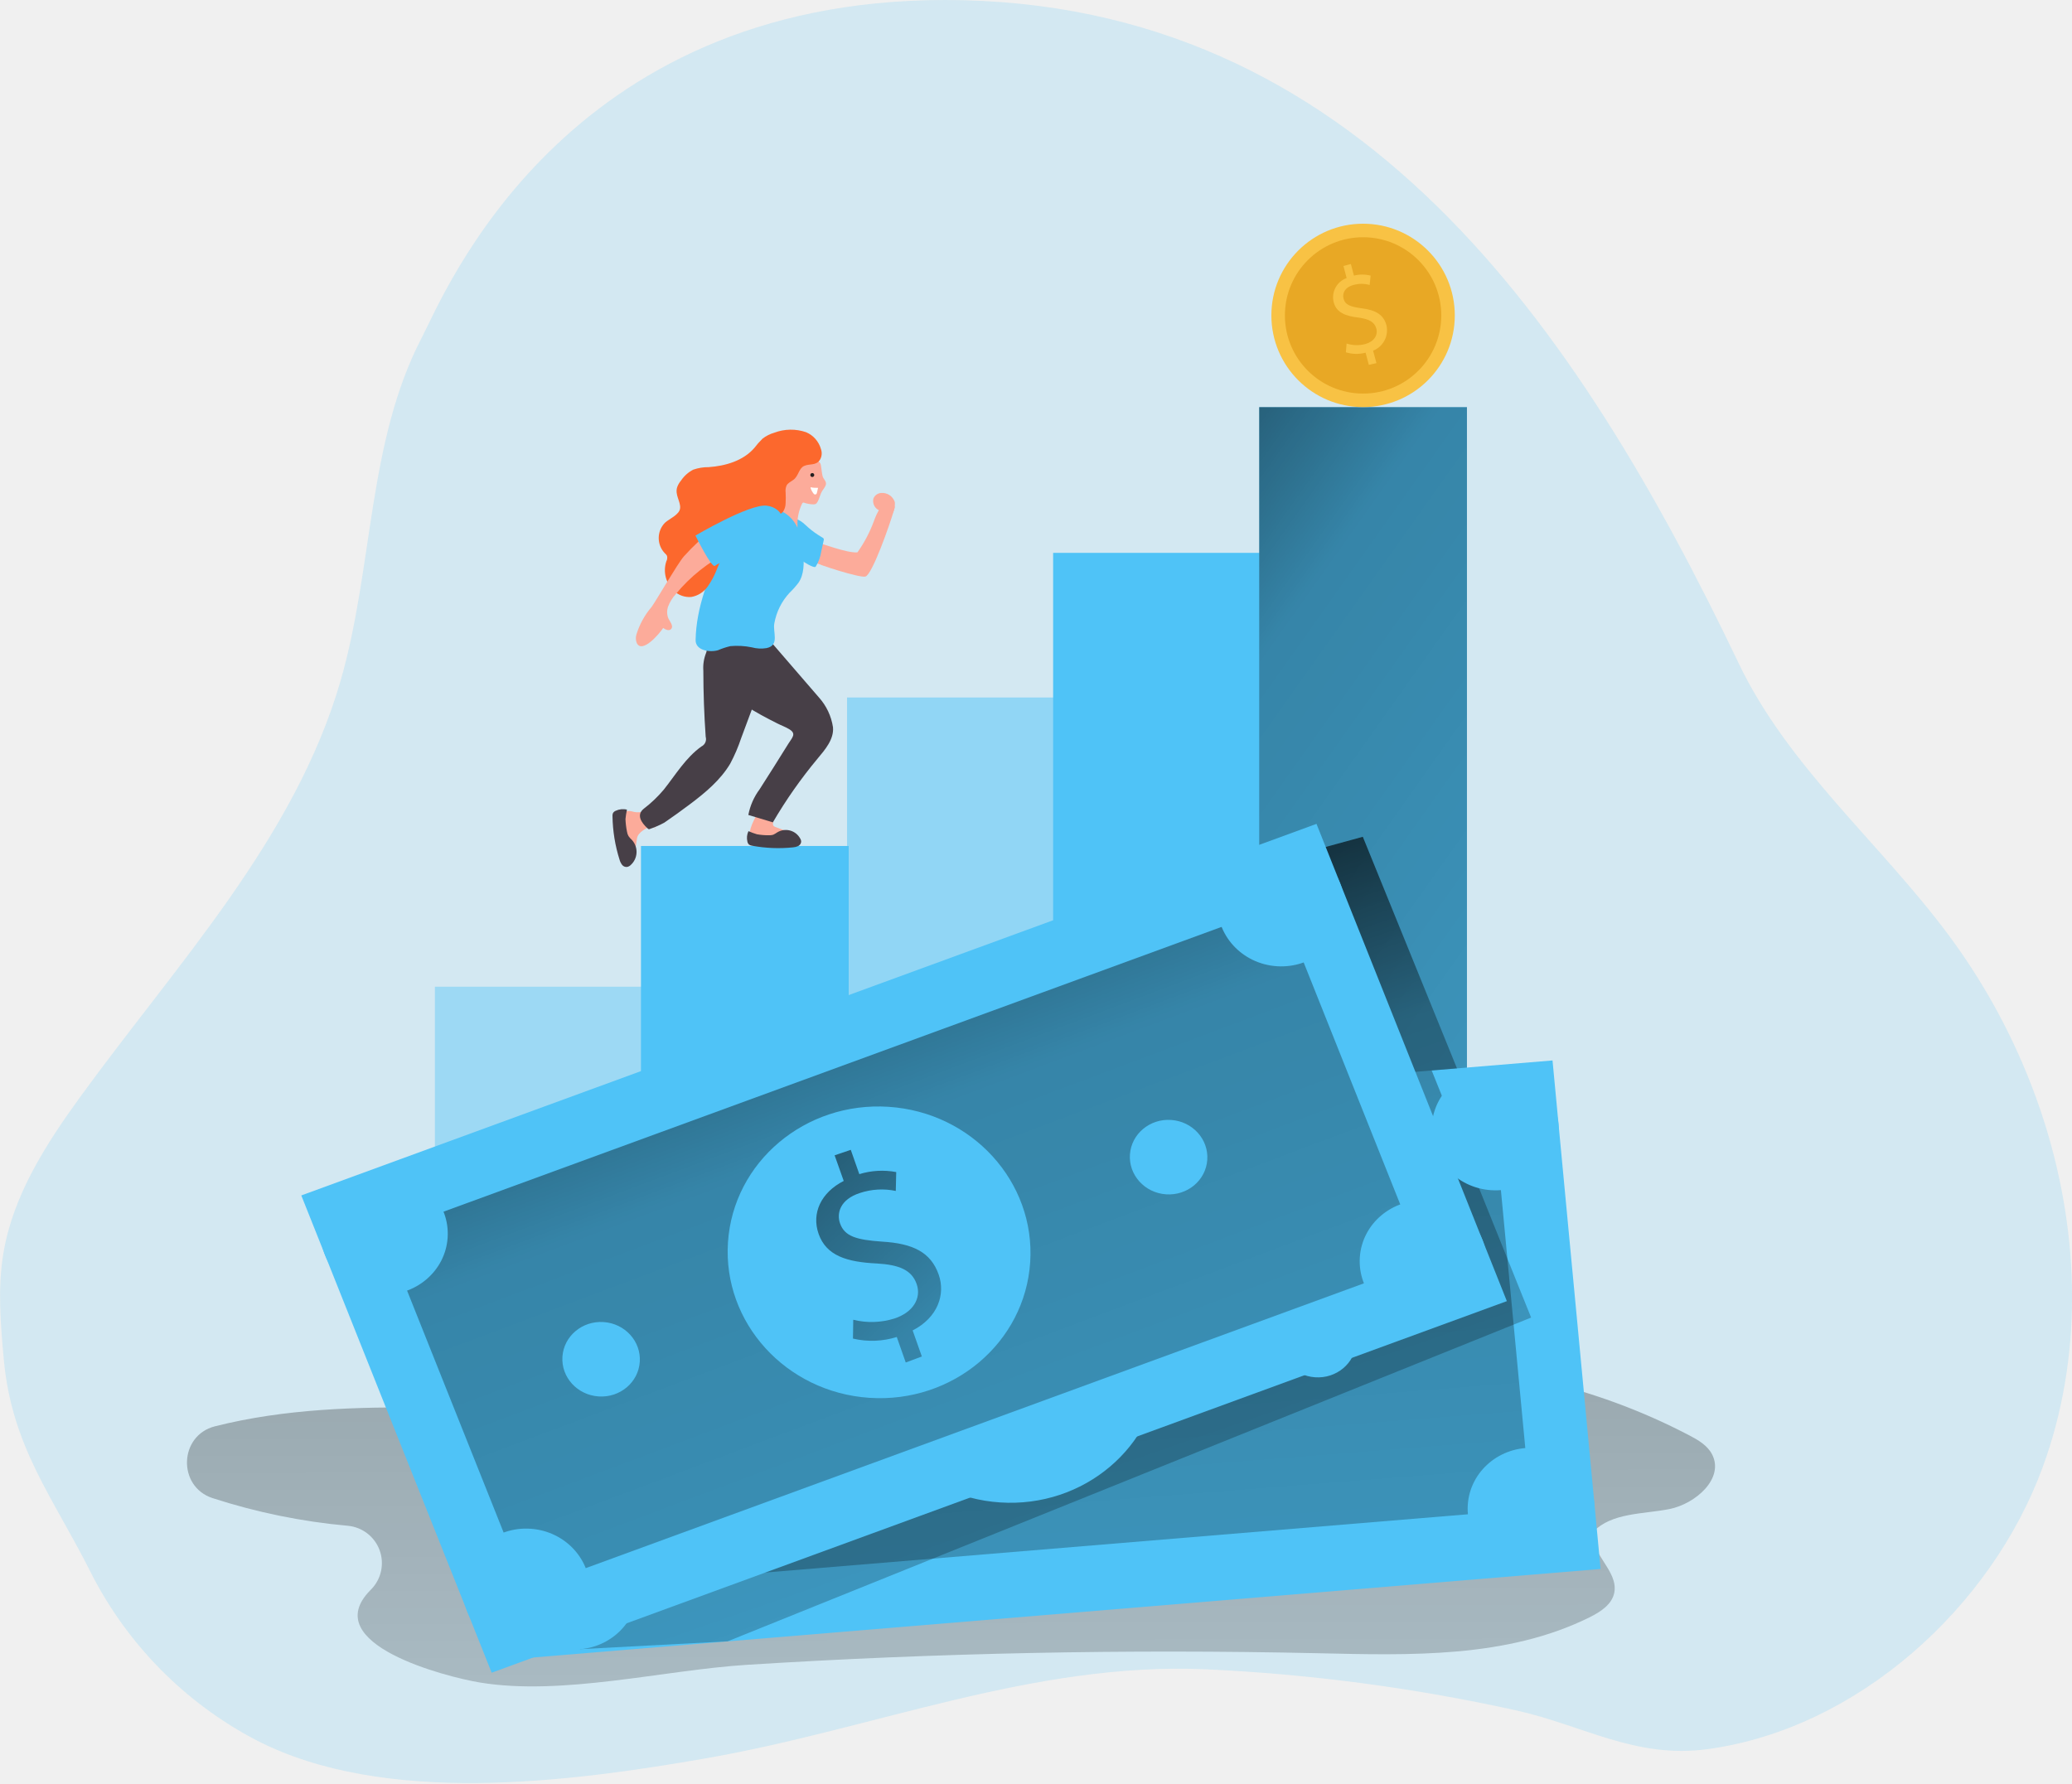
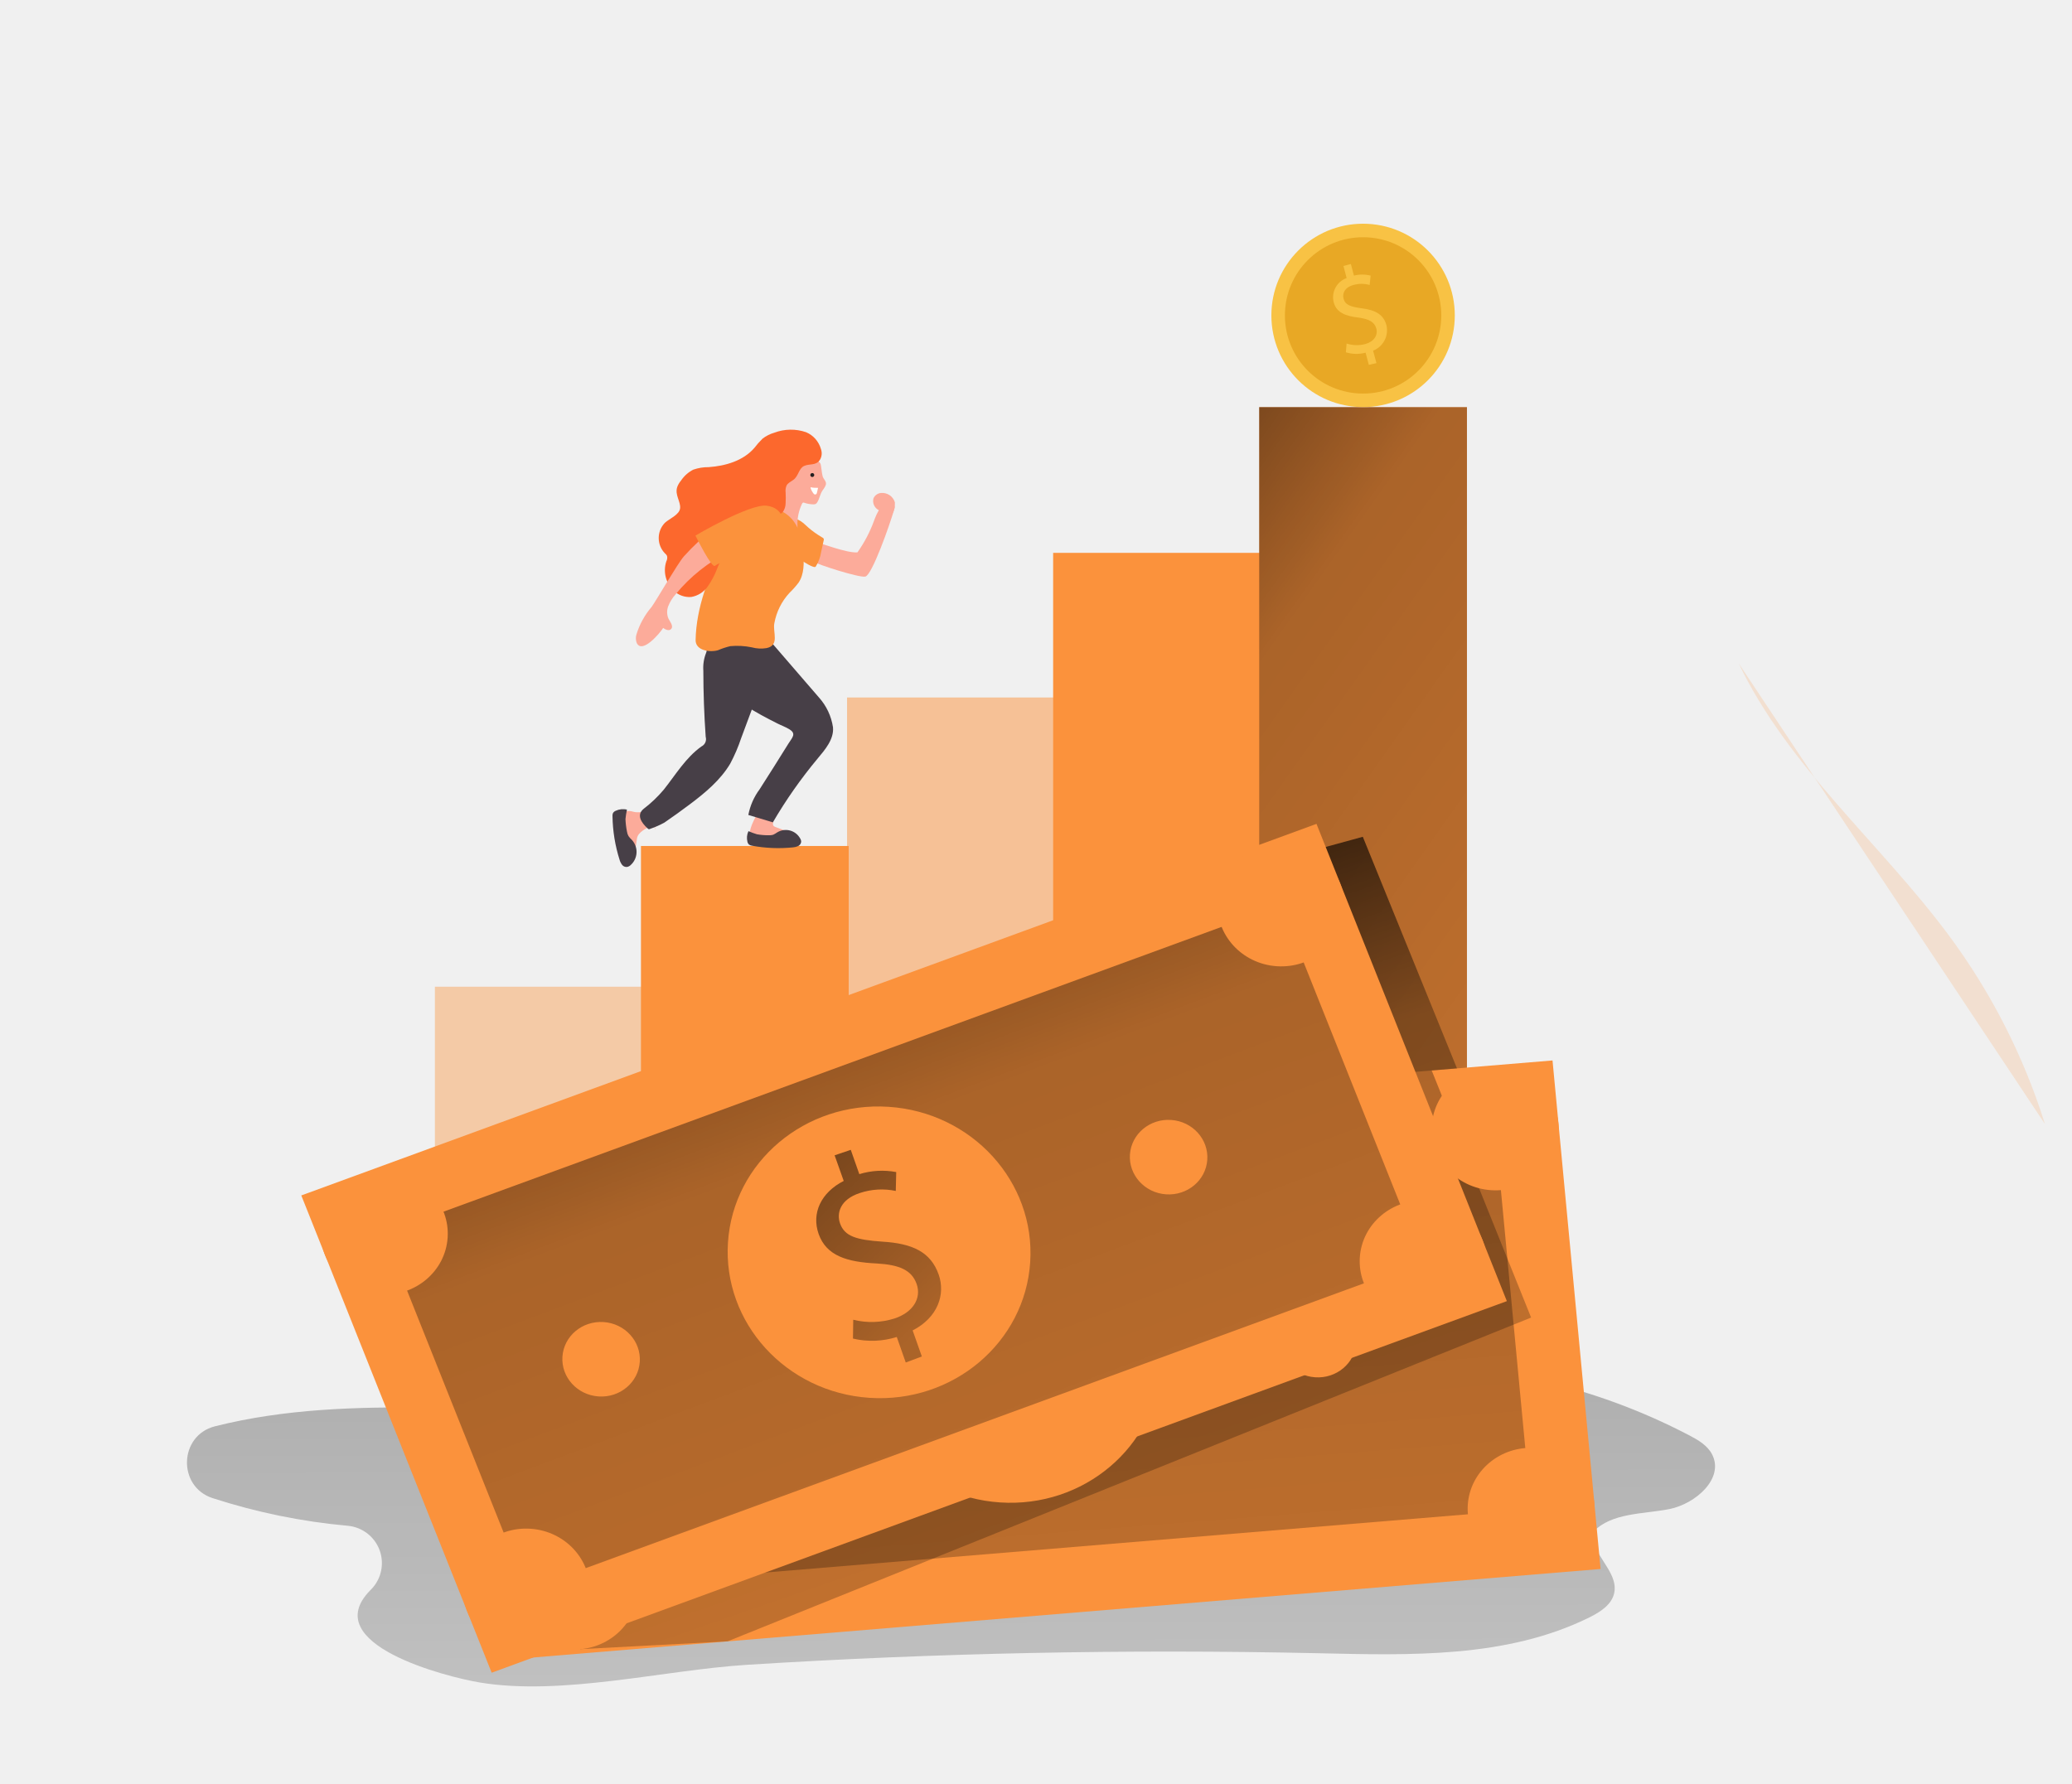
<svg xmlns="http://www.w3.org/2000/svg" xmlns:xlink="http://www.w3.org/1999/xlink" data-name="Layer 1" viewBox="0 0 378.44 325.79">
  <defs>
    <linearGradient id="a" x1="191.25" y1="158.09" x2="192.05" y2="476.39" gradientUnits="userSpaceOnUse">
      <stop offset=".01" />
      <stop offset=".08" stop-opacity=".69" />
      <stop offset=".21" stop-opacity=".32" />
      <stop offset="1" stop-opacity="0" />
    </linearGradient>
    <linearGradient id="c" x1="153.7" y1="76.33" x2="494.53" y2="317.88" xlink:href="#a" />
    <linearGradient id="b" x1="-794.43" y1="3080.09" x2="-800.45" y2="2521.18" gradientTransform="matrix(1 -.09 -.09 -1 1238.09 3066.63)" gradientUnits="userSpaceOnUse">
      <stop offset=".01" />
      <stop offset=".13" stop-opacity=".69" />
      <stop offset=".25" stop-opacity=".32" />
      <stop offset="1" stop-opacity="0" />
    </linearGradient>
    <linearGradient id="d" x1="153.04" y1="153.04" x2="254.24" y2="445.05" xlink:href="#a" />
    <linearGradient id="e" x1="-830.51" y1="2995.42" x2="-626.59" y2="2515.18" gradientTransform="matrix(1 -.09 -.09 -1 1233.14 3058.69)" xlink:href="#b" />
    <linearGradient id="f" x1="-380.13" y1="3379.83" x2="-386.16" y2="2820.37" gradientTransform="scale(1 -1) rotate(21.2 9102.062 2922.28)" xlink:href="#b" />
    <linearGradient id="g" x1="-416.66" y1="3296.14" x2="-210.79" y2="2811.34" gradientTransform="scale(1 -1) rotate(21.2 9094.739 2897.204)" xlink:href="#b" />
  </defs>
-   <path d="M373.5 205.35a116.22 116.22 0 00-17.6-34.53c-12.51-16.82-29.29-30.71-38.33-49.62C288.09 59.56 247.94.06 172.65 0 102.72 0 81.2 53.7 77.08 61.59c-10 19.15-8.87 42.08-14.89 62.83-8.39 28.89-29.91 51.69-47.56 76-6.26 8.64-12.23 17.94-14 28.46-1.08 6.44-.53 13 .07 19.54 1.47 15.91 9 25.15 15.77 38.63a70.55 70.55 0 0030.32 30.85c23.44 12.09 57.17 7.69 82.37 3.28 30.55-5.34 59.59-17.61 91.13-16.22a332.78 332.78 0 0156.48 7.47c12.56 2.78 21.88 8.92 35.15 7.11 27.43-3.75 51.77-25.94 61.14-51.43 7.37-20.05 6.85-42.23.44-62.76z" fill="#4fc3f7" opacity=".18" style="isolation:isolate" />
+   <path d="M373.5 205.35a116.22 116.22 0 00-17.6-34.53c-12.51-16.82-29.29-30.71-38.33-49.62C288.09 59.56 247.94.06 1s72.65 0 102.72 0 81.2 53.7 77.08 61.59c-10 19.15-8.87 42.08-14.89 62.83-8.39 28.89-29.91 51.69-47.56 76-6.26 8.64-12.23 17.94-14 28.46-1.08 6.44-.53 13 .07 19.54 1.47 15.91 9 25.15 15.77 38.63a70.55 70.55 0 0030.32 30.85c23.44 12.09 57.17 7.69 82.37 3.28 30.55-5.34 59.59-17.61 91.13-16.22a332.78 332.78 0 0156.48 7.47c12.56 2.78 21.88 8.92 35.15 7.11 27.43-3.75 51.77-25.94 61.14-51.43 7.37-20.05 6.85-42.23.44-62.76z" fill="#fb923c" opacity=".18" style="isolation:isolate" />
  <path d="M85.64 302.29l-.16.16c-9.72 9.85 13.91 15.85 20 16.86 15.06 2.49 33.52-2.26 48.76-3.23q52-3.27 104.25-2.12c16.88.38 34.57.94 49.7-6.57 2-1 4.07-2.34 4.49-4.49.79-4-4.53-7.17-3.84-11.14 3.45-3.51 9.05-3.18 13.88-4.13s10.09-5.62 7.82-10c-.84-1.63-2.53-2.62-4.16-3.47-18.05-9.44-35.92-12.74-56.28-14.06-45.51-2.93-89.1 2.28-134.1 7.9-26.65 3.33-53.12-2-78.91 4.51-6.57 1.67-6.87 11-.44 13.11a113.05 113.05 0 0024.73 5.06 6.85 6.85 0 014.26 11.61z" transform="translate(-17.84 -11.94)" fill="url(#a)" />
-   <path fill="#4fc3f7" d="M79.43 180.26h37.94v33.05H79.43z" opacity=".41" />
-   <path fill="#4fc3f7" d="M117.07 154.55h37.94v58.75h-37.94z" />
-   <path fill="#4fc3f7" d="M154.71 127.42h37.94v85.89h-37.94z" opacity=".5" />
-   <path fill="#4fc3f7" d="M192.35 101h37.94v112.3h-37.94z" />
-   <path fill="#4fc3f7" d="M229.99 74.38h37.94v138.93h-37.94z" />
+   <path fill="#fb923c" d="M79.43 180.26h37.94v33.05H79.43z" opacity=".41" />
+   <path fill="#fb923c" d="M117.07 154.55h37.94v58.75h-37.94z" />
+   <path fill="#fb923c" d="M154.71 127.42h37.94v85.89h-37.94z" opacity=".5" />
+   <path fill="#fb923c" d="M192.35 101h37.94v112.3h-37.94z" />
+   <path fill="#fb923c" d="M229.99 74.38h37.94v138.93h-37.94z" />
  <path fill="url(#c)" d="M229.99 74.38h37.94v138.93h-37.94z" />
-   <path fill="#4fc3f7" d="M85.7 210.14l197.86-16.41 8.78 92.9-197.87 16.41-8.77-92.9z" />
+   <path fill="#fb923c" d="M85.7 210.14l197.86-16.41 8.78 92.9-197.87 16.41-8.77-92.9z" />
  <path fill="url(#b)" d="M98.33 220.78l174.75-14.49 6.56 69.39-174.75 14.49-6.56-69.39z" />
  <path fill="url(#d)" d="M132.89 299.85l146.76-59.15-18.16-45.14 4.62-.38-17.2-42.31-25 6.85-11.84 8.7-106.13 132.86 26.95-1.43z" />
-   <ellipse cx="202.25" cy="259.82" rx="26.64" ry="27.66" transform="rotate(-86.23 186.963 263.38)" fill="#4fc3f7" />
+   <ellipse cx="202.25" cy="259.82" rx="26.64" ry="27.66" transform="rotate(-86.23 186.963 263.38)" fill="#fb923c" />
  <path d="M201.24 280.45l-.26-4.92a14.92 14.92 0 01-7.78-1.82l1-3.28a13.81 13.81 0 007.29 1.75c3.58-.16 5.86-2.23 5.72-5s-2.18-4.21-6-5.51c-5.22-1.7-8.49-3.78-8.71-8-.22-4 2.57-7.17 7.15-8.1l-.26-4.91 3.11-.15.24 4.68a14.14 14.14 0 016.6 1.4l-1.05 3.3a12.45 12.45 0 00-6.4-1.37c-3.86.17-5.19 2.46-5.09 4.39.14 2.5 2.06 3.67 6.47 5.22 5.29 1.79 8 4.19 8.24 8.48.2 3.81-2.37 7.51-7.47 8.56l.26 5z" transform="translate(-17.84 -11.94)" fill="url(#e)" />
-   <ellipse cx="147.81" cy="265.22" rx="6.81" ry="7.08" transform="rotate(-86.23 132.52 268.779)" fill="#4fc3f7" />
-   <ellipse cx="256.85" cy="256.18" rx="6.81" ry="7.08" transform="rotate(-86 242.664 259.178)" fill="#4fc3f7" />
-   <ellipse cx="290.93" cy="218.22" rx="11.17" ry="11.6" transform="rotate(-86.23 275.641 221.777)" fill="#4fc3f7" />
-   <ellipse cx="297.49" cy="287.59" rx="11.17" ry="11.6" transform="rotate(-86.23 282.21 291.154)" fill="#4fc3f7" />
-   <ellipse cx="116.17" cy="232.71" rx="11.17" ry="11.6" transform="rotate(-86.23 100.878 236.276)" fill="#4fc3f7" />
-   <ellipse cx="122.74" cy="302.08" rx="11.17" ry="11.6" transform="rotate(-86.23 107.451 305.648)" fill="#4fc3f7" />
-   <path fill="#4fc3f7" d="M55.03 218.39l185.42-67.88 34.77 87.19L89.8 305.58l-34.77-87.19z" />
+   <ellipse cx="147.81" cy="265.22" rx="6.81" ry="7.08" transform="rotate(-86.23 132.52 268.779)" fill="#fb923c" />
+   <ellipse cx="256.85" cy="256.18" rx="6.81" ry="7.08" transform="rotate(-86 242.664 259.178)" fill="#fb923c" />
+   <ellipse cx="290.93" cy="218.22" rx="11.17" ry="11.6" transform="rotate(-86.23 275.641 221.777)" fill="#fb923c" />
+   <ellipse cx="297.49" cy="287.59" rx="11.17" ry="11.6" transform="rotate(-86.23 282.21 291.154)" fill="#fb923c" />
+   <ellipse cx="116.17" cy="232.71" rx="11.17" ry="11.6" transform="rotate(-86.23 100.878 236.276)" fill="#fb923c" />
+   <ellipse cx="122.74" cy="302.08" rx="11.17" ry="11.6" transform="rotate(-86.23 107.451 305.648)" fill="#fb923c" />
+   <path fill="#fb923c" d="M55.03 218.39l185.42-67.88 34.77 87.19L89.8 305.58l-34.77-87.19z" />
  <path fill="url(#f)" d="M70.18 225.32l163.76-59.95 25.98 65.12-163.76 59.95-25.98-65.12z" />
-   <ellipse cx="178.4" cy="240.71" rx="26.64" ry="27.66" transform="rotate(-86.23 163.11 244.274)" fill="#4fc3f7" />
+   <ellipse cx="178.4" cy="240.71" rx="26.64" ry="27.66" transform="rotate(-86.23 163.11 244.274)" fill="#fb923c" />
  <path d="M183.27 260.85l-1.64-4.66a15.05 15.05 0 01-8 .29l.05-3.44a13.85 13.85 0 007.5-.22c3.4-1.1 5-3.7 4.08-6.31S182 243 178 242.76c-5.5-.26-9.23-1.41-10.64-5.39-1.34-3.8.44-7.58 4.58-9.69l-1.66-4.68 2.95-1 1.56 4.44a14.11 14.11 0 016.74-.38l-.08 3.45a12.52 12.52 0 00-6.54.37c-3.66 1.18-4.29 3.73-3.64 5.56.84 2.38 3 3 7.69 3.33 5.59.33 8.88 1.92 10.32 6 1.28 3.62-.14 7.86-4.75 10.22l1.68 4.76z" transform="translate(-17.84 -11.94)" fill="url(#g)" />
-   <ellipse cx="127.63" cy="260.24" rx="6.81" ry="7.08" transform="rotate(-86.23 112.342 263.806)" fill="#4fc3f7" />
-   <ellipse cx="229.81" cy="222.84" rx="6.81" ry="7.08" transform="rotate(-86 215.488 225.894)" fill="#4fc3f7" />
-   <ellipse cx="251.79" cy="177.3" rx="11.17" ry="11.6" transform="rotate(-86.23 236.501 180.862)" fill="#4fc3f7" />
-   <ellipse cx="277.77" cy="242.4" rx="11.17" ry="11.6" transform="rotate(-86.23 262.483 245.957)" fill="#4fc3f7" />
-   <ellipse cx="88.02" cy="237.26" rx="11.17" ry="11.6" transform="rotate(-86.23 72.731 240.82)" fill="#4fc3f7" />
-   <ellipse cx="114" cy="302.35" rx="11.17" ry="11.6" transform="rotate(-86.23 98.708 305.92)" fill="#4fc3f7" />
+   <ellipse cx="127.63" cy="260.24" rx="6.81" ry="7.08" transform="rotate(-86.23 112.342 263.806)" fill="#fb923c" />
+   <ellipse cx="229.81" cy="222.84" rx="6.81" ry="7.08" transform="rotate(-86 215.488 225.894)" fill="#fb923c" />
+   <ellipse cx="251.79" cy="177.3" rx="11.17" ry="11.6" transform="rotate(-86.23 236.501 180.862)" fill="#fb923c" />
+   <ellipse cx="277.77" cy="242.4" rx="11.17" ry="11.6" transform="rotate(-86.23 262.483 245.957)" fill="#fb923c" />
+   <ellipse cx="88.02" cy="237.26" rx="11.17" ry="11.6" transform="rotate(-86.23 72.731 240.82)" fill="#fb923c" />
+   <ellipse cx="114" cy="302.35" rx="11.17" ry="11.6" transform="rotate(-86.23 98.708 305.92)" fill="#fb923c" />
  <path d="M113.21 148.77a.77.77 0 00-.14.21 5.25 5.25 0 000 2.4 26.38 26.38 0 001.25 5.1 1 1 0 00.23.42.66.66 0 00.87-.07 1.84 1.84 0 00.42-.85 23.77 23.77 0 00.5-2.8c.17-1.2 1.79-1.88 2.72-2.42a.45.45 0 00.19-.17c0-.1.56 1.17.53 1.07a14.43 14.43 0 00-.85-2.12c0-.06-.6-1.51-.65-1.54s-.21 0-.3.06a3.48 3.48 0 01-2.48.19 2.46 2.46 0 00-2.29.52z" fill="#fcab9a" />
  <path d="M114.51 147.91a3.12 3.12 0 00-2.06.21 1.05 1.05 0 00-.5.43 1.26 1.26 0 00-.08.61 27.71 27.71 0 001.29 7.9 2.82 2.82 0 00.45.92 1 1 0 00.91.4 1.25 1.25 0 00.64-.32 3.23 3.23 0 00.25-4.62 4.09 4.09 0 01-.62-.7 2.45 2.45 0 01-.28-.84 14.5 14.5 0 01-.27-2.27 15.85 15.85 0 01.27-1.72zM135.37 134.85a30.14 30.14 0 01-2 4.66c-1.78 3-4.57 5.32-7.38 7.43a127.03 127.03 0 01-4.65 3.34 16.72 16.72 0 01-2.56 1.13.49.49 0 01-.28.07.44.44 0 01-.2-.13c-1.22-1.09-2.08-2.5-.74-3.59a23.11 23.11 0 003.69-3.52c2.16-2.72 4-5.83 6.86-7.87a1.49 1.49 0 00.78-1.77q-.42-6-.43-12.07a7.36 7.36 0 01.5-3.24c1.23-2.55 5.68-2.87 8.08-2.64a3 3 0 011.59.47c2.75 2.17 1.52 4.88.54 7.52z" fill="#473f47" />
  <path d="M148.61 102.61c.52.46 8.43 3 9.45 2.72 1.21-.31 4.36-9.16 5.3-12.39a.7.7 0 000-.55.52.52 0 00-.18-.18c-1.94-1.25-3.1 1.69-3.57 3a24.58 24.58 0 01-3 5.7c-2 .16-6.81-1.77-7.39-1.79a1.69 1.69 0 00-1.53.87c-.45.96.22 1.97.92 2.62z" fill="#fcab9a" />
-   <path d="M149.47 97.75c.24.16.48.31.73.45a.47.47 0 01.25.23.46.46 0 010 .26l-.47 2.14a7 7 0 01-1 2.69c-.29.39-2.41-1-2.71-1.23a8.84 8.84 0 01-2.27-2.17 3.93 3.93 0 01-.65-1.23 4.94 4.94 0 01.47-3.18c.83-1.61 2.21-.82 3.27.17a15.47 15.47 0 002.38 1.87z" fill="#4fc3f7" />
+   <path d="M149.47 97.75c.24.16.48.31.73.45a.47.47 0 01.25.23.46.46 0 010 .26l-.47 2.14a7 7 0 01-1 2.69c-.29.39-2.41-1-2.71-1.23a8.84 8.84 0 01-2.27-2.17 3.93 3.93 0 01-.65-1.23 4.94 4.94 0 01.47-3.18c.83-1.61 2.21-.82 3.27.17a15.47 15.47 0 002.38 1.87z" fill="#fb923c" />
  <path d="M137.25 153.2a.81.81 0 00.16.16 5 5 0 002.2.48 24.24 24.24 0 004.89-.19 1 1 0 00.44-.13.61.61 0 00.09-.8 1.66 1.66 0 00-.7-.55 21.87 21.87 0 00-2.47-1c-.37-.14-.69-.2-.69-.67a1.75 1.75 0 01.14-.64l.26-.76c.09-.27.18-.6 0-.81a.77.77 0 00-.44-.19 10.59 10.59 0 00-2.25-.21.31.31 0 00-.21.05.31.31 0 00-.09.14c-.53 1.23-2.32 3.85-1.33 5.12z" fill="#fcab9a" />
  <path d="M130.79 113.81s-4 5.6.11 10.58c2.87 3.46 7.16 5.81 11.11 7.79.69.35 1.51.64 2.18 1.06 1.31.81.5 1.51-.19 2.61-1.73 2.8-3.49 5.57-5.26 8.34a11.44 11.44 0 00-2.06 4.69l4.48 1.35a85.85 85.85 0 018.19-11.67c1.32-1.58 3-3.51 2.79-5.71a10.48 10.48 0 00-2.57-5.44l-8.41-9.74z" fill="#473f47" />
  <path d="M150.26 87.06c.14.42.54.74.6 1.19s-.39 1-.68 1.43c-.4.63-.5 1.42-.9 2.06a.81.81 0 01-.32.34 1.4 1.4 0 01-.41.06 5.61 5.61 0 01-1.57-.26.46.46 0 00-.3-.07.5.5 0 00-.2.23 8.57 8.57 0 00-.83 4c0 .44 0 1-.36 1.23a.79.79 0 01-.45.11c-1 0-1.83-.92-2.33-1.84a11.85 11.85 0 01-1-2.6 2.22 2.22 0 01-.09-.81 2.49 2.49 0 01.33-.91 17.45 17.45 0 001.25-3.19 14 14 0 011.47-4.11 2.28 2.28 0 011.11-.92 3 3 0 011.58.06 4.2 4.2 0 012.67 1.59c.17.32.26 1.89.43 2.41z" fill="#fcab9a" />
-   <path d="M140 118.4a6.26 6.26 0 01-2.69-.14 13.47 13.47 0 00-3.91-.22 13.71 13.71 0 00-2.27.75c-1.46.43-4.11.07-4.08-1.86.11-6 2.43-11.71 5-17.13 1.09-2.33 2.34-4.75 4.52-6.1a6.29 6.29 0 019.13 2.79 12.8 12.8 0 011 4.42c.17 1.9.2 4-.86 5.55a16 16 0 01-1.65 1.85 11.07 11.07 0 00-2.76 5.55c-.33 1.6 1.03 4.04-1.43 4.54z" fill="#4fc3f7" />
+   <path d="M140 118.4a6.26 6.26 0 01-2.69-.14 13.47 13.47 0 00-3.91-.22 13.71 13.71 0 00-2.27.75c-1.46.43-4.11.07-4.08-1.86.11-6 2.43-11.71 5-17.13 1.09-2.33 2.34-4.75 4.52-6.1a6.29 6.29 0 019.13 2.79 12.8 12.8 0 011 4.42c.17 1.9.2 4-.86 5.55a16 16 0 01-1.65 1.85 11.07 11.07 0 00-2.76 5.55c-.33 1.6 1.03 4.04-1.43 4.54z" fill="#fb923c" />
  <path d="M149.77 83.98c-.72 1.15-1.93.68-2.92 1.15s-1 1.91-2 2.57c-.42.31-.94.53-1.19 1a2.5 2.5 0 00-.17 1.28 17.8 17.8 0 010 1.93 2.82 2.82 0 01-.5 1.61c-.73.85-2.07.62-3.19.73-2.19.22-2.93 2.29-4.38 3.69-.71.69-1.5 1.29-2.15 2a14.33 14.33 0 00-2.31 4 14.6 14.6 0 01-1.71 3.22 4.61 4.61 0 01-3 1.9 4.14 4.14 0 01-3.14-1.09 5.16 5.16 0 01-1.41-5.42 1.39 1.39 0 00.13-1 1.47 1.47 0 00-.39-.47 4 4 0 010-5.57c.79-.75 2.68-1.46 2.78-2.69s-1-2.43-.53-3.84a3.89 3.89 0 01.69-1.18 5.94 5.94 0 012.24-2 8.3 8.3 0 012.82-.46c3.08-.22 6.3-1.16 8.33-3.5a15.38 15.38 0 011.51-1.71 6.35 6.35 0 012.14-1.08 8.54 8.54 0 015.81-.09 4.73 4.73 0 012.71 3.08 2.29 2.29 0 01-.17 1.94z" fill="#fc682d" />
  <path d="M149.42 89.12c-.39 0-1 0-1.35-.11-.12.24.46 1.13.59 1.24a.33.33 0 00.44 0 .44.44 0 00.11-.25l.21-.89" fill="#fff" />
  <circle cx="148.36" cy="86.78" r=".36" fill="#231f20" />
  <path d="M160.9 90.06a1.64 1.64 0 00-1.37 1 1.88 1.88 0 00.74 2 4.72 4.72 0 002.11.77.77.77 0 00.65-.09.79.79 0 00.19-.39 4 4 0 00.22-1.6 2.42 2.42 0 00-2.54-1.69z" fill="#fcab9a" />
  <path d="M136.7 151.84a2.89 2.89 0 00-.19 1.92 1 1 0 00.3.54 1.26 1.26 0 00.54.2 26.29 26.29 0 007.51.3 2.66 2.66 0 00.93-.24 1 1 0 00.54-.76 1.15 1.15 0 00-.18-.62 3 3 0 00-4.19-1.12 4.74 4.74 0 01-.75.44 2.52 2.52 0 01-.82.09 11.82 11.82 0 01-2.14-.18 13.75 13.75 0 01-1.55-.57z" fill="#473f47" />
  <path d="M132.16 97.31c-.86 0-1-1.38-1.69-.84a42.73 42.73 0 00-5.57 5.18c-1.18 1.36-5.09 8.14-5.89 9.23a14.11 14.11 0 00-2.76 5 2.34 2.34 0 00.06 1.61c1 2 4.23-1.83 4.81-2.77.44.32 1.1.6 1.46.19.5-.56-.26-1.4-.5-1.92a3.06 3.06 0 01-.06-2.17 7.27 7.27 0 011.4-2.28 30.06 30.06 0 019.72-7.74c.54-.27 1.15-.59 1.31-1.17a1.41 1.41 0 00-.07-.86 2.29 2.29 0 00-2.22-1.46z" fill="#fcab9a" />
-   <path d="M141.16 98.11s-10 4.75-10.58 5.26-3.56-5.53-3.56-5.53 9.86-5.82 13-5.46 4.26 3.75 1.14 5.73z" fill="#4fc3f7" />
+   <path d="M141.16 98.11s-10 4.75-10.58 5.26-3.56-5.53-3.56-5.53 9.86-5.82 13-5.46 4.26 3.75 1.14 5.73z" fill="#fb923c" />
  <path d="M177.92 70.17v-.64" fill="none" />
  <circle cx="248.96" cy="57.62" r="16.75" fill="#f8c244" />
  <circle cx="248.96" cy="57.62" r="14.28" fill="#e8a825" />
  <path d="M250.01 66.65l-.59-2.22a6.48 6.48 0 01-3.6-.07l.13-1.6a6 6 0 003.38.1c1.57-.41 2.38-1.59 2.05-2.83s-1.37-1.73-3.17-2c-2.47-.28-4.12-.92-4.62-2.82a3.72 3.72 0 012.37-4.41l-.59-2.21 1.36-.36.56 2.12a6.18 6.18 0 013.05 0l-.18 1.71a5.38 5.38 0 00-2.95 0c-1.69.45-2.05 1.62-1.82 2.5.3 1.14 1.26 1.49 3.37 1.77 2.51.32 3.95 1.16 4.47 3.1a4 4 0 01-2.44 4.63l.61 2.28z" fill="#f8c244" />
</svg>
